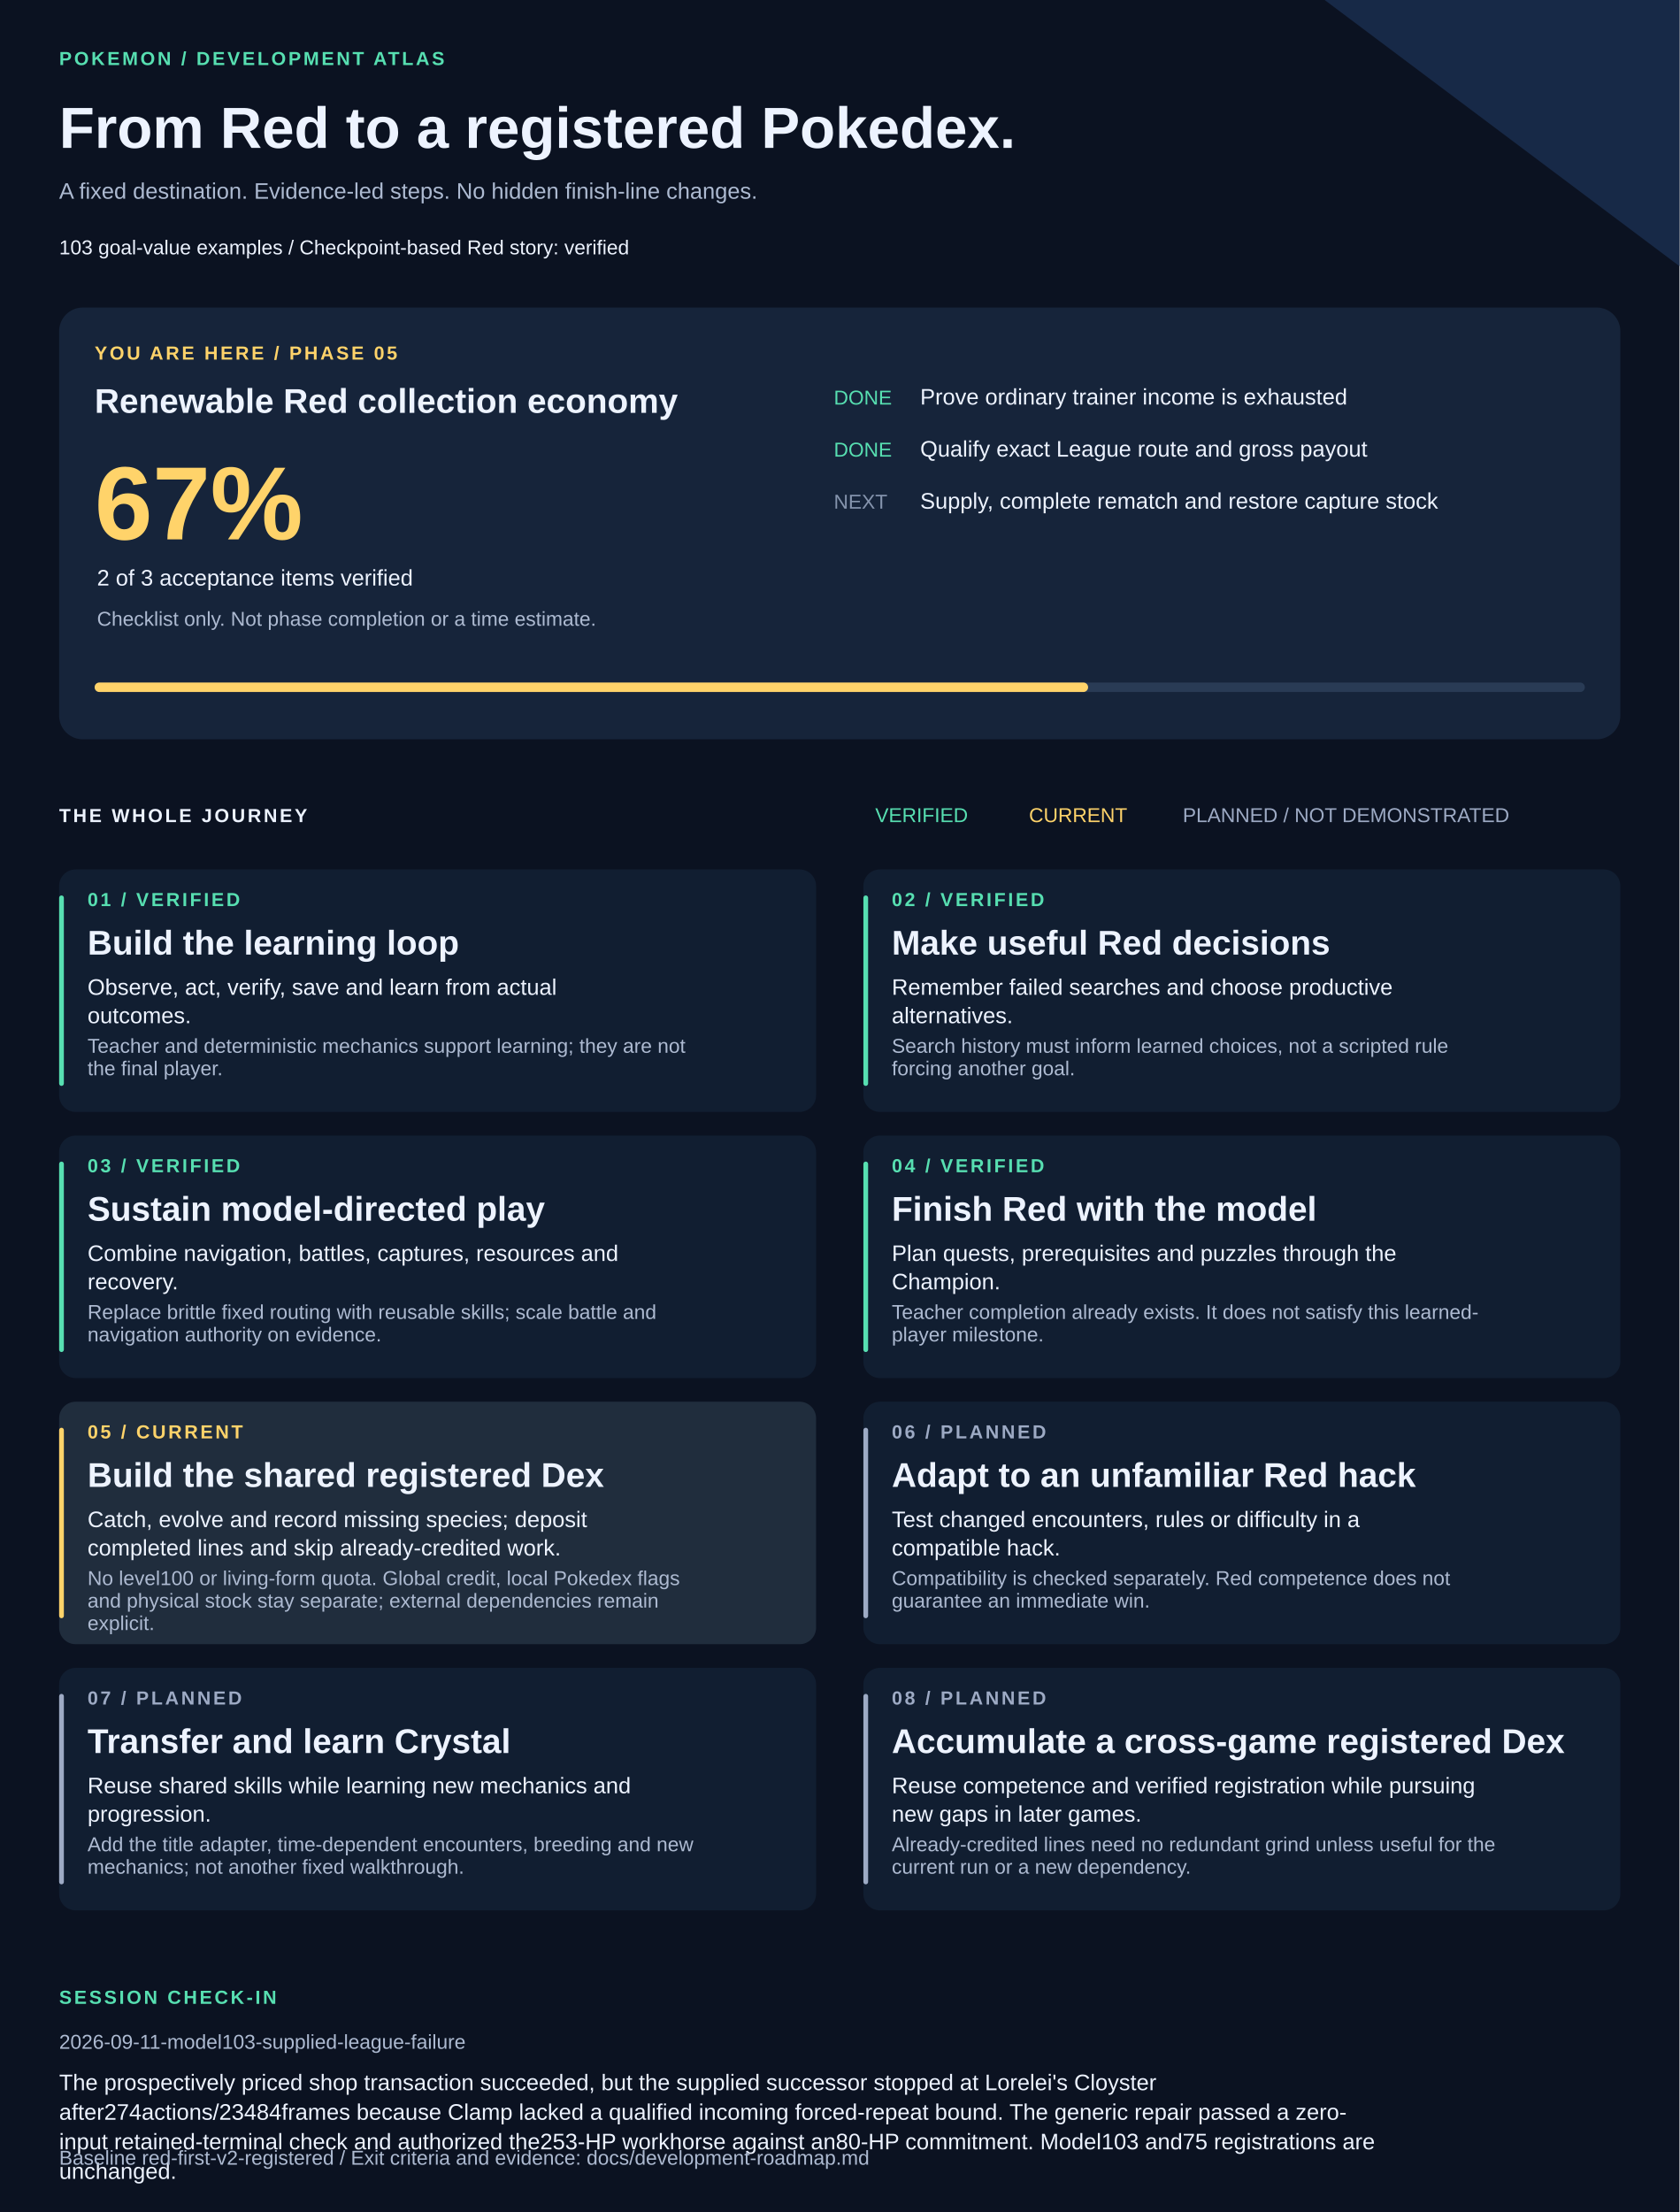
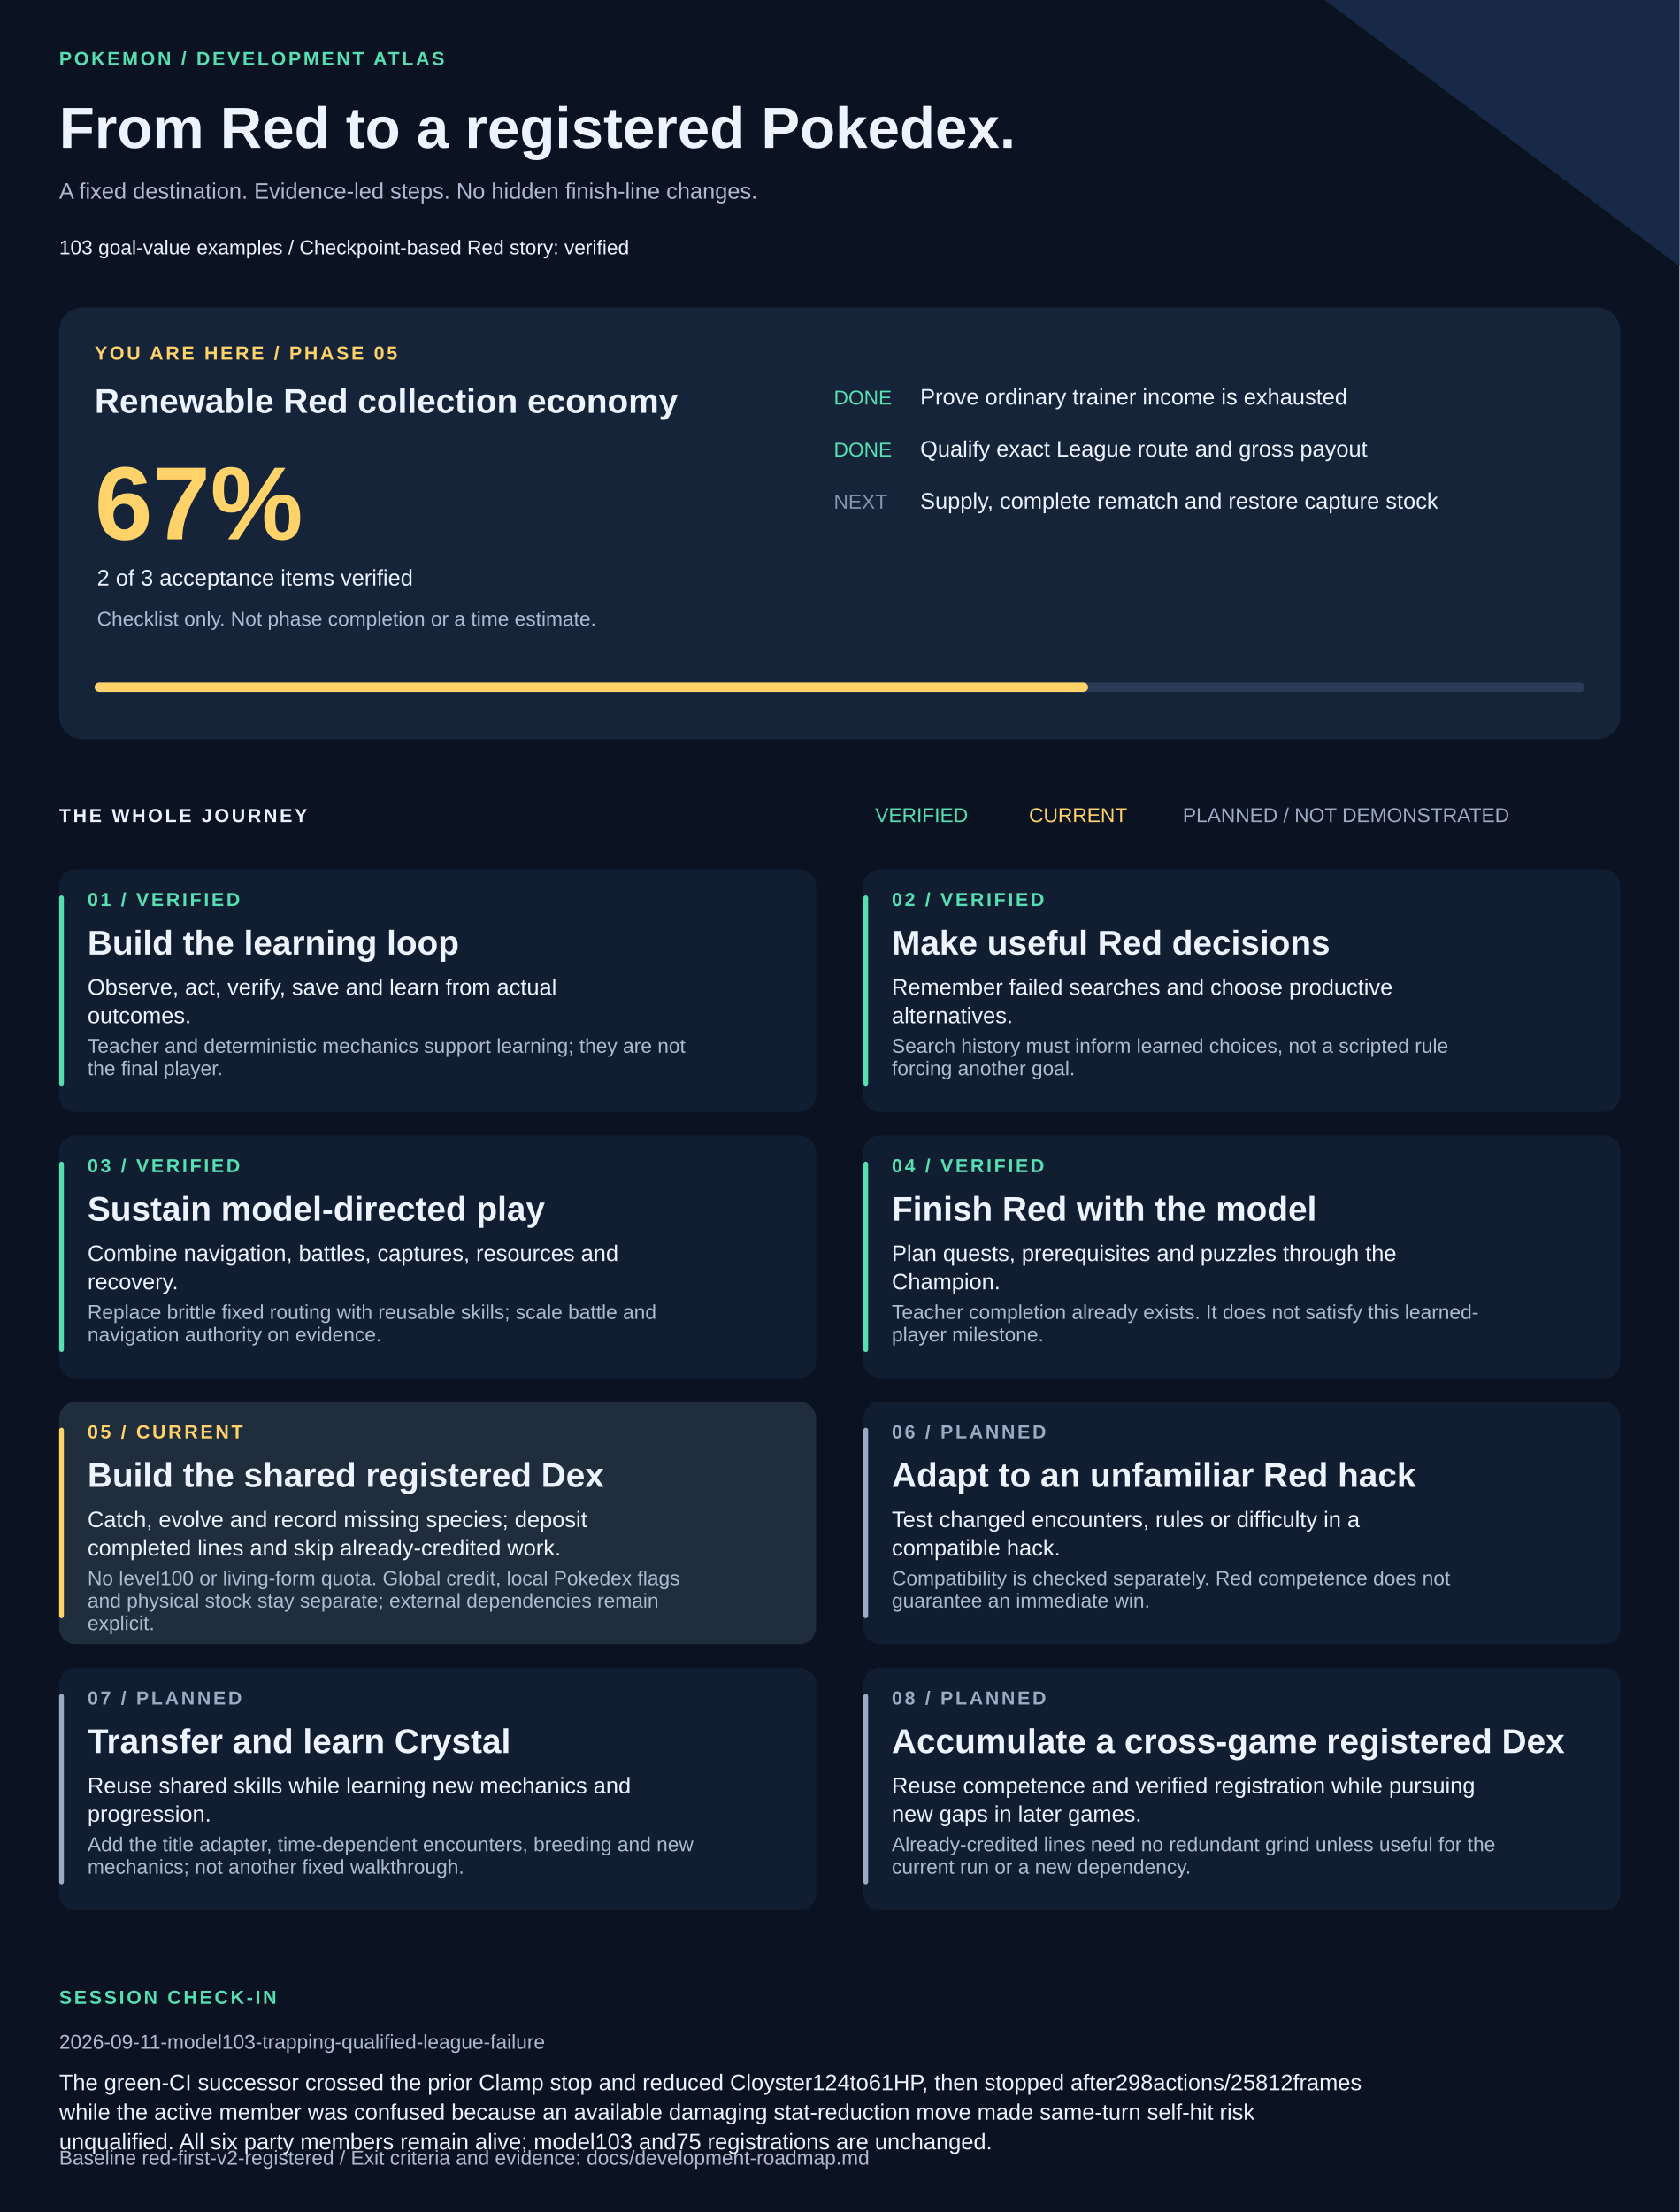
<svg xmlns="http://www.w3.org/2000/svg" width="1420" height="1870" viewBox="0 0 1420 1870" role="img" aria-labelledby="title description">
  <style>text{font-family:Arial,Helvetica,sans-serif;fill:#edf3ff}.muted{fill:#adbad1}.eyebrow{font-size:16px;letter-spacing:2px;font-weight:bold}.heading{font-size:29px;font-weight:bold}.body{font-size:19px}.small{font-size:17px}</style>
  <rect width="1420" height="1870" fill="#0b1221" />
  <path d="M1120 0H1420V225Z" fill="#172947" />
  <text x="50" y="55" class="eyebrow" style="fill:#57dfb1">POKEMON / DEVELOPMENT ATLAS</text>
  <text x="50" y="125" style="font-size:49px;font-weight:bold">From Red to a registered Pokedex.</text>
  <text x="50" y="168" class="body muted">A fixed destination. Evidence-led steps. No hidden finish-line changes.</text>
  <text x="50" y="215" class="small">103 goal-value examples  /  Checkpoint-based Red story: verified</text>
  <rect x="50" y="260" width="1320" height="365" rx="20" fill="#16243a" />
  <text x="80" y="304" class="eyebrow" style="fill:#ffd36a">YOU ARE HERE / PHASE 05</text>
  <text x="80" y="349" class="heading">Renewable Red collection economy</text>
  <text x="80" y="456" style="font-size:88px;font-weight:bold;fill:#ffd36a">67%</text>
  <text x="82" y="495" class="body">2 of 3 acceptance items verified</text>
  <text x="82" y="529" class="small muted">Checklist only. Not phase completion or a time estimate.</text>
  <text x="705" y="342" class="small" style="fill:#57dfb1">DONE</text>
  <text x="778" y="342" class="body">Prove ordinary trainer income is exhausted</text>
  <text x="705" y="386" class="small" style="fill:#57dfb1">DONE</text>
  <text x="778" y="386" class="body">Qualify exact League route and gross payout</text>
  <text x="705" y="430" class="small" style="fill:#8594ad">NEXT</text>
  <text x="778" y="430" class="body">Supply, complete rematch and restore capture stock</text>
  <rect x="80" y="577" width="1260" height="8" rx="4" fill="#293b55" />
  <rect x="80" y="577" width="840" height="8" rx="4" fill="#ffd36a" />
  <text x="50" y="695" class="eyebrow">THE WHOLE JOURNEY</text>
  <text x="740" y="695" class="small" style="fill:#57dfb1">VERIFIED</text>
  <text x="870" y="695" class="small" style="fill:#ffd36a">CURRENT</text>
  <text x="1000" y="695" class="small" style="fill:#9daac4">PLANNED / NOT DEMONSTRATED</text>
  <rect x="50" y="735" width="640" height="205" rx="14" fill="#111e31" />
  <rect x="50" y="757" width="4" height="161" rx="2" fill="#57dfb1" />
  <text x="74" y="766" class="eyebrow" style="fill:#57dfb1">01 / VERIFIED</text>
  <text x="74" y="807" class="heading">Build the learning loop</text>
  <text x="74" y="841" class="body">Observe, act, verify, save and learn from actual</text>
  <text x="74" y="865" class="body">outcomes.</text>
  <text x="74" y="890" class="small muted">Teacher and deterministic mechanics support learning; they are not</text>
  <text x="74" y="909" class="small muted">the final player.</text>
  <rect x="730" y="735" width="640" height="205" rx="14" fill="#111e31" />
  <rect x="730" y="757" width="4" height="161" rx="2" fill="#57dfb1" />
  <text x="754" y="766" class="eyebrow" style="fill:#57dfb1">02 / VERIFIED</text>
  <text x="754" y="807" class="heading">Make useful Red decisions</text>
  <text x="754" y="841" class="body">Remember failed searches and choose productive</text>
  <text x="754" y="865" class="body">alternatives.</text>
  <text x="754" y="890" class="small muted">Search history must inform learned choices, not a scripted rule</text>
  <text x="754" y="909" class="small muted">forcing another goal.</text>
  <rect x="50" y="960" width="640" height="205" rx="14" fill="#111e31" />
  <rect x="50" y="982" width="4" height="161" rx="2" fill="#57dfb1" />
  <text x="74" y="991" class="eyebrow" style="fill:#57dfb1">03 / VERIFIED</text>
  <text x="74" y="1032" class="heading">Sustain model-directed play</text>
  <text x="74" y="1066" class="body">Combine navigation, battles, captures, resources and</text>
  <text x="74" y="1090" class="body">recovery.</text>
  <text x="74" y="1115" class="small muted">Replace brittle fixed routing with reusable skills; scale battle and</text>
  <text x="74" y="1134" class="small muted">navigation authority on evidence.</text>
  <rect x="730" y="960" width="640" height="205" rx="14" fill="#111e31" />
  <rect x="730" y="982" width="4" height="161" rx="2" fill="#57dfb1" />
  <text x="754" y="991" class="eyebrow" style="fill:#57dfb1">04 / VERIFIED</text>
  <text x="754" y="1032" class="heading">Finish Red with the model</text>
  <text x="754" y="1066" class="body">Plan quests, prerequisites and puzzles through the</text>
  <text x="754" y="1090" class="body">Champion.</text>
  <text x="754" y="1115" class="small muted">Teacher completion already exists. It does not satisfy this learned-</text>
  <text x="754" y="1134" class="small muted">player milestone.</text>
  <rect x="50" y="1185" width="640" height="205" rx="14" fill="#202d3d" />
  <rect x="50" y="1207" width="4" height="161" rx="2" fill="#ffd36a" />
  <text x="74" y="1216" class="eyebrow" style="fill:#ffd36a">05 / CURRENT</text>
  <text x="74" y="1257" class="heading">Build the shared registered Dex</text>
  <text x="74" y="1291" class="body">Catch, evolve and record missing species; deposit</text>
  <text x="74" y="1315" class="body">completed lines and skip already-credited work.</text>
  <text x="74" y="1340" class="small muted">No level100 or living-form quota. Global credit, local Pokedex flags</text>
  <text x="74" y="1359" class="small muted">and physical stock stay separate; external dependencies remain</text>
  <text x="74" y="1378" class="small muted">explicit.</text>
  <rect x="730" y="1185" width="640" height="205" rx="14" fill="#111e31" />
  <rect x="730" y="1207" width="4" height="161" rx="2" fill="#9daac4" />
  <text x="754" y="1216" class="eyebrow" style="fill:#9daac4">06 / PLANNED</text>
  <text x="754" y="1257" class="heading">Adapt to an unfamiliar Red hack</text>
  <text x="754" y="1291" class="body">Test changed encounters, rules or difficulty in a</text>
  <text x="754" y="1315" class="body">compatible hack.</text>
  <text x="754" y="1340" class="small muted">Compatibility is checked separately. Red competence does not</text>
  <text x="754" y="1359" class="small muted">guarantee an immediate win.</text>
  <rect x="50" y="1410" width="640" height="205" rx="14" fill="#111e31" />
  <rect x="50" y="1432" width="4" height="161" rx="2" fill="#9daac4" />
  <text x="74" y="1441" class="eyebrow" style="fill:#9daac4">07 / PLANNED</text>
  <text x="74" y="1482" class="heading">Transfer and learn Crystal</text>
  <text x="74" y="1516" class="body">Reuse shared skills while learning new mechanics and</text>
  <text x="74" y="1540" class="body">progression.</text>
  <text x="74" y="1565" class="small muted">Add the title adapter, time-dependent encounters, breeding and new</text>
  <text x="74" y="1584" class="small muted">mechanics; not another fixed walkthrough.</text>
  <rect x="730" y="1410" width="640" height="205" rx="14" fill="#111e31" />
  <rect x="730" y="1432" width="4" height="161" rx="2" fill="#9daac4" />
  <text x="754" y="1441" class="eyebrow" style="fill:#9daac4">08 / PLANNED</text>
  <text x="754" y="1482" class="heading">Accumulate a cross-game registered Dex</text>
  <text x="754" y="1516" class="body">Reuse competence and verified registration while pursuing</text>
  <text x="754" y="1540" class="body">new gaps in later games.</text>
  <text x="754" y="1565" class="small muted">Already-credited lines need no redundant grind unless useful for the</text>
  <text x="754" y="1584" class="small muted">current run or a new dependency.</text>
  <text x="50" y="1694" class="eyebrow" style="fill:#57dfb1">SESSION CHECK-IN</text>
-   <text x="50" y="1732" class="small muted">2026-09-11-model103-supplied-league-failure</text>
-   <text x="50" y="1767" class="body">The prospectively priced shop transaction succeeded, but the supplied successor stopped at Lorelei's Cloyster</text>
-   <text x="50" y="1792" class="body">after274actions/23484frames because Clamp lacked a qualified incoming forced-repeat bound. The generic repair passed a zero-</text>
-   <text x="50" y="1817" class="body">input retained-terminal check and authorized the253-HP workhorse against an80-HP commitment. Model103 and75 registrations are</text>
-   <text x="50" y="1842" class="body">unchanged.</text>
+   <text x="50" y="1732" class="small muted">2026-09-11-model103-trapping-qualified-league-failure</text>
+   <text x="50" y="1767" class="body">The green-CI successor crossed the prior Clamp stop and reduced Cloyster124to61HP, then stopped after298actions/25812frames</text>
+   <text x="50" y="1792" class="body">while the active member was confused because an available damaging stat-reduction move made same-turn self-hit risk</text>
+   <text x="50" y="1817" class="body">unqualified. All six party members remain alive; model103 and75 registrations are unchanged.</text>
  <text x="50" y="1830" class="small muted">Baseline red-first-v2-registered / Exit criteria and evidence: docs/development-roadmap.md</text>
</svg>
